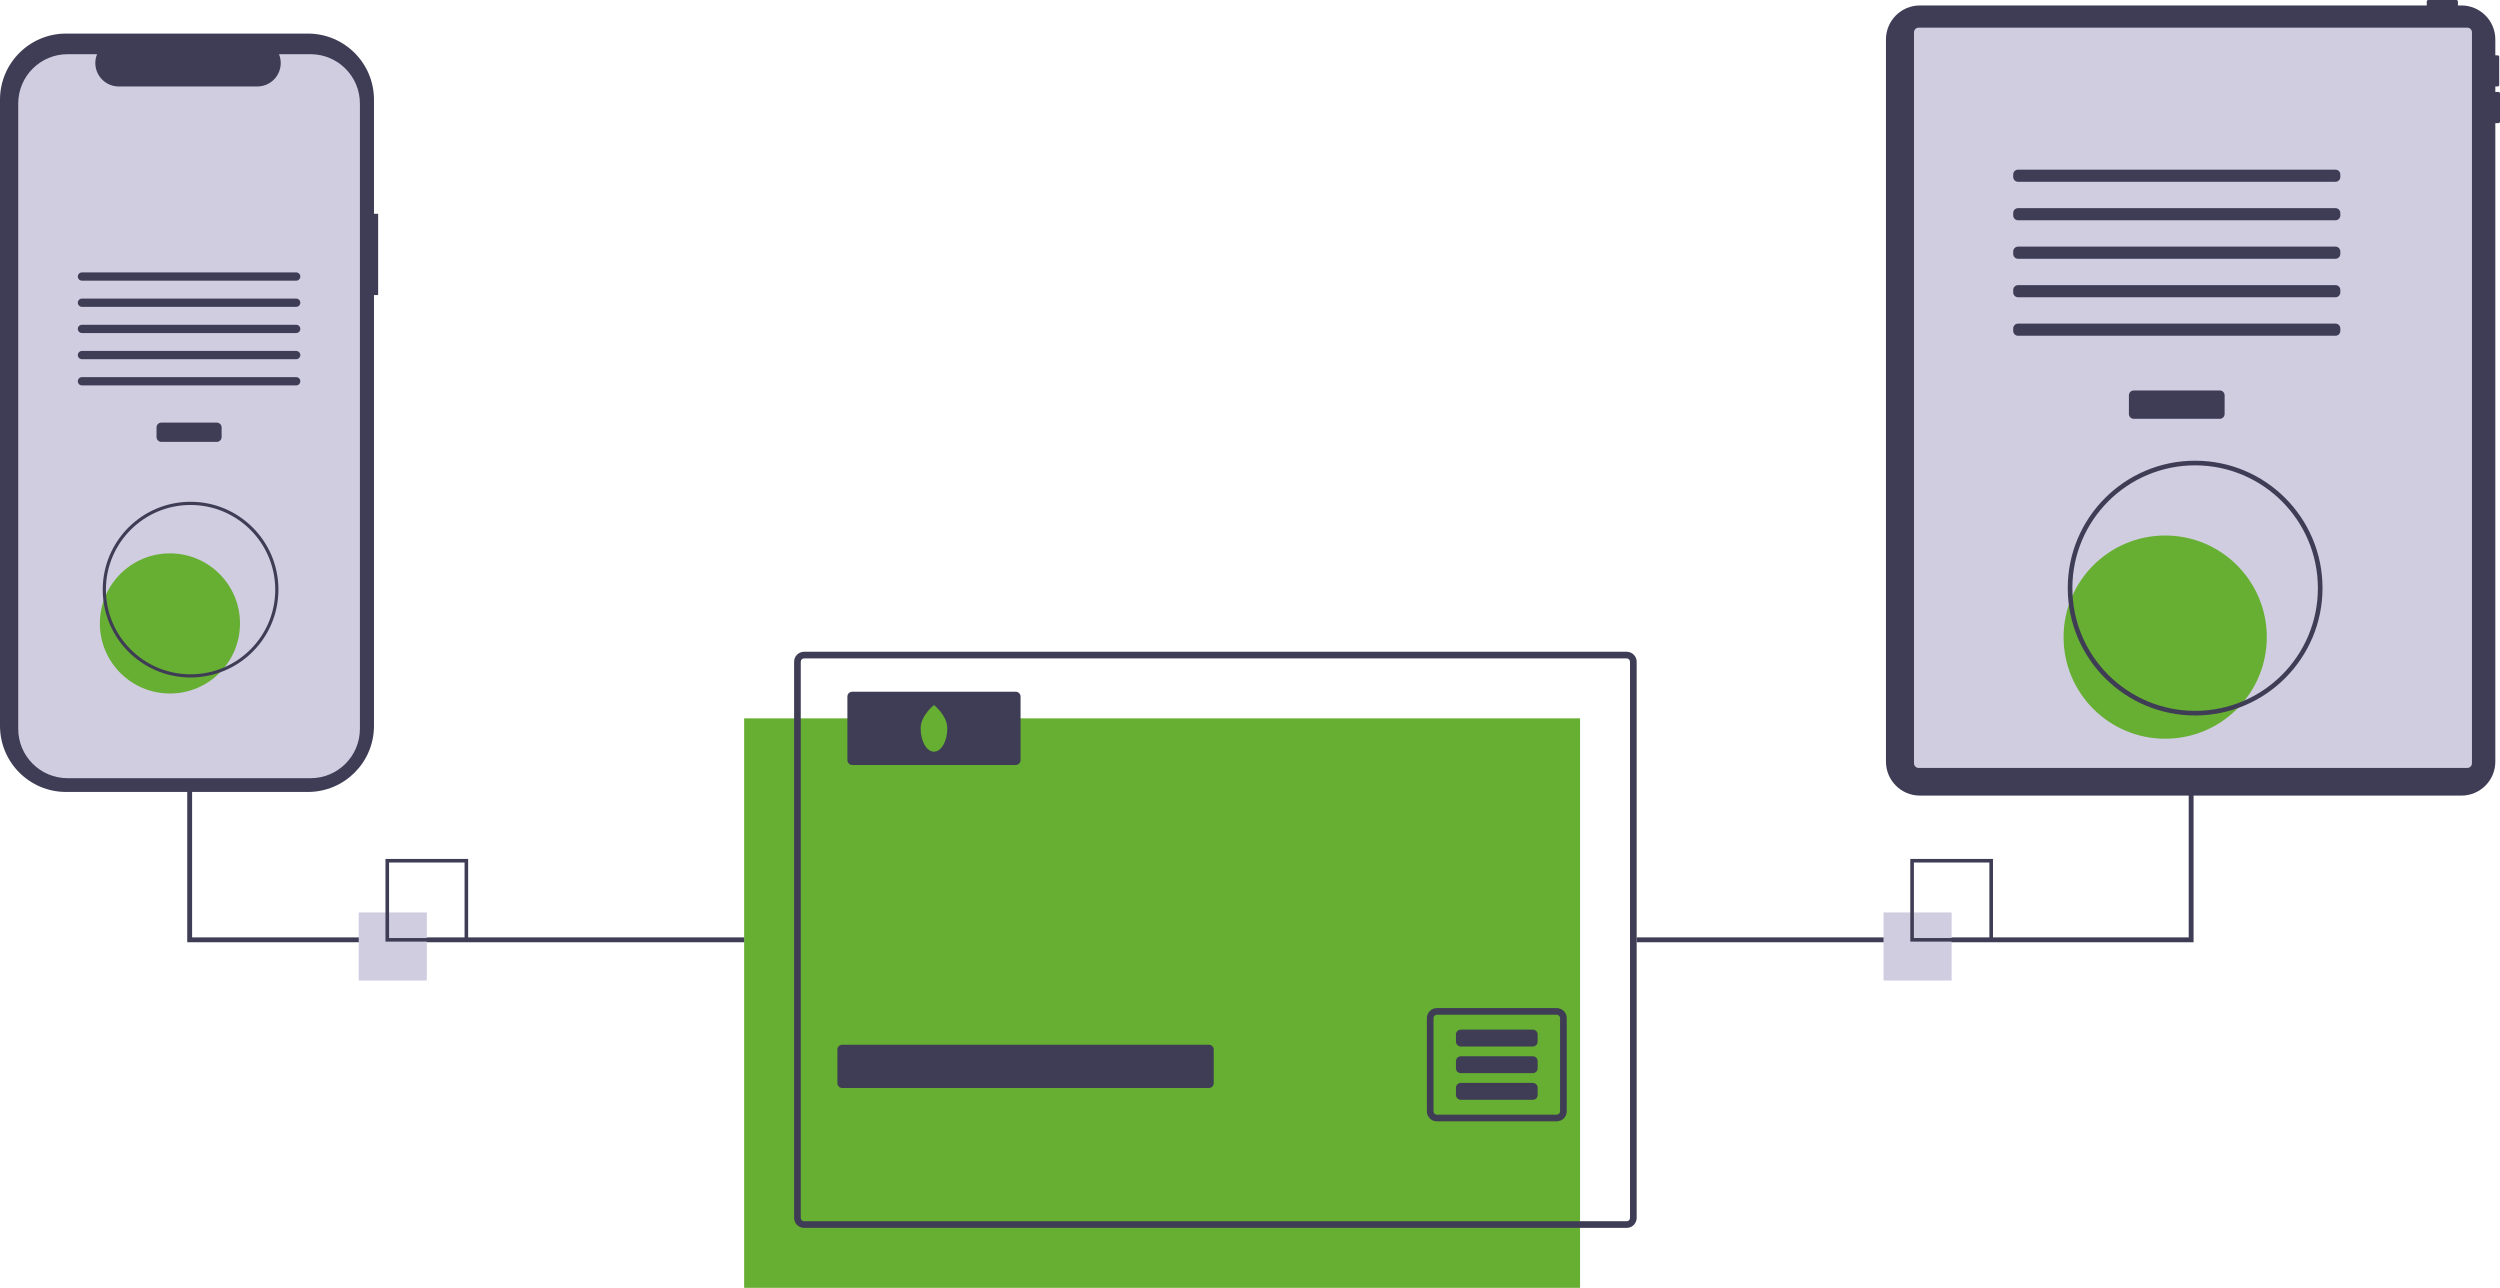
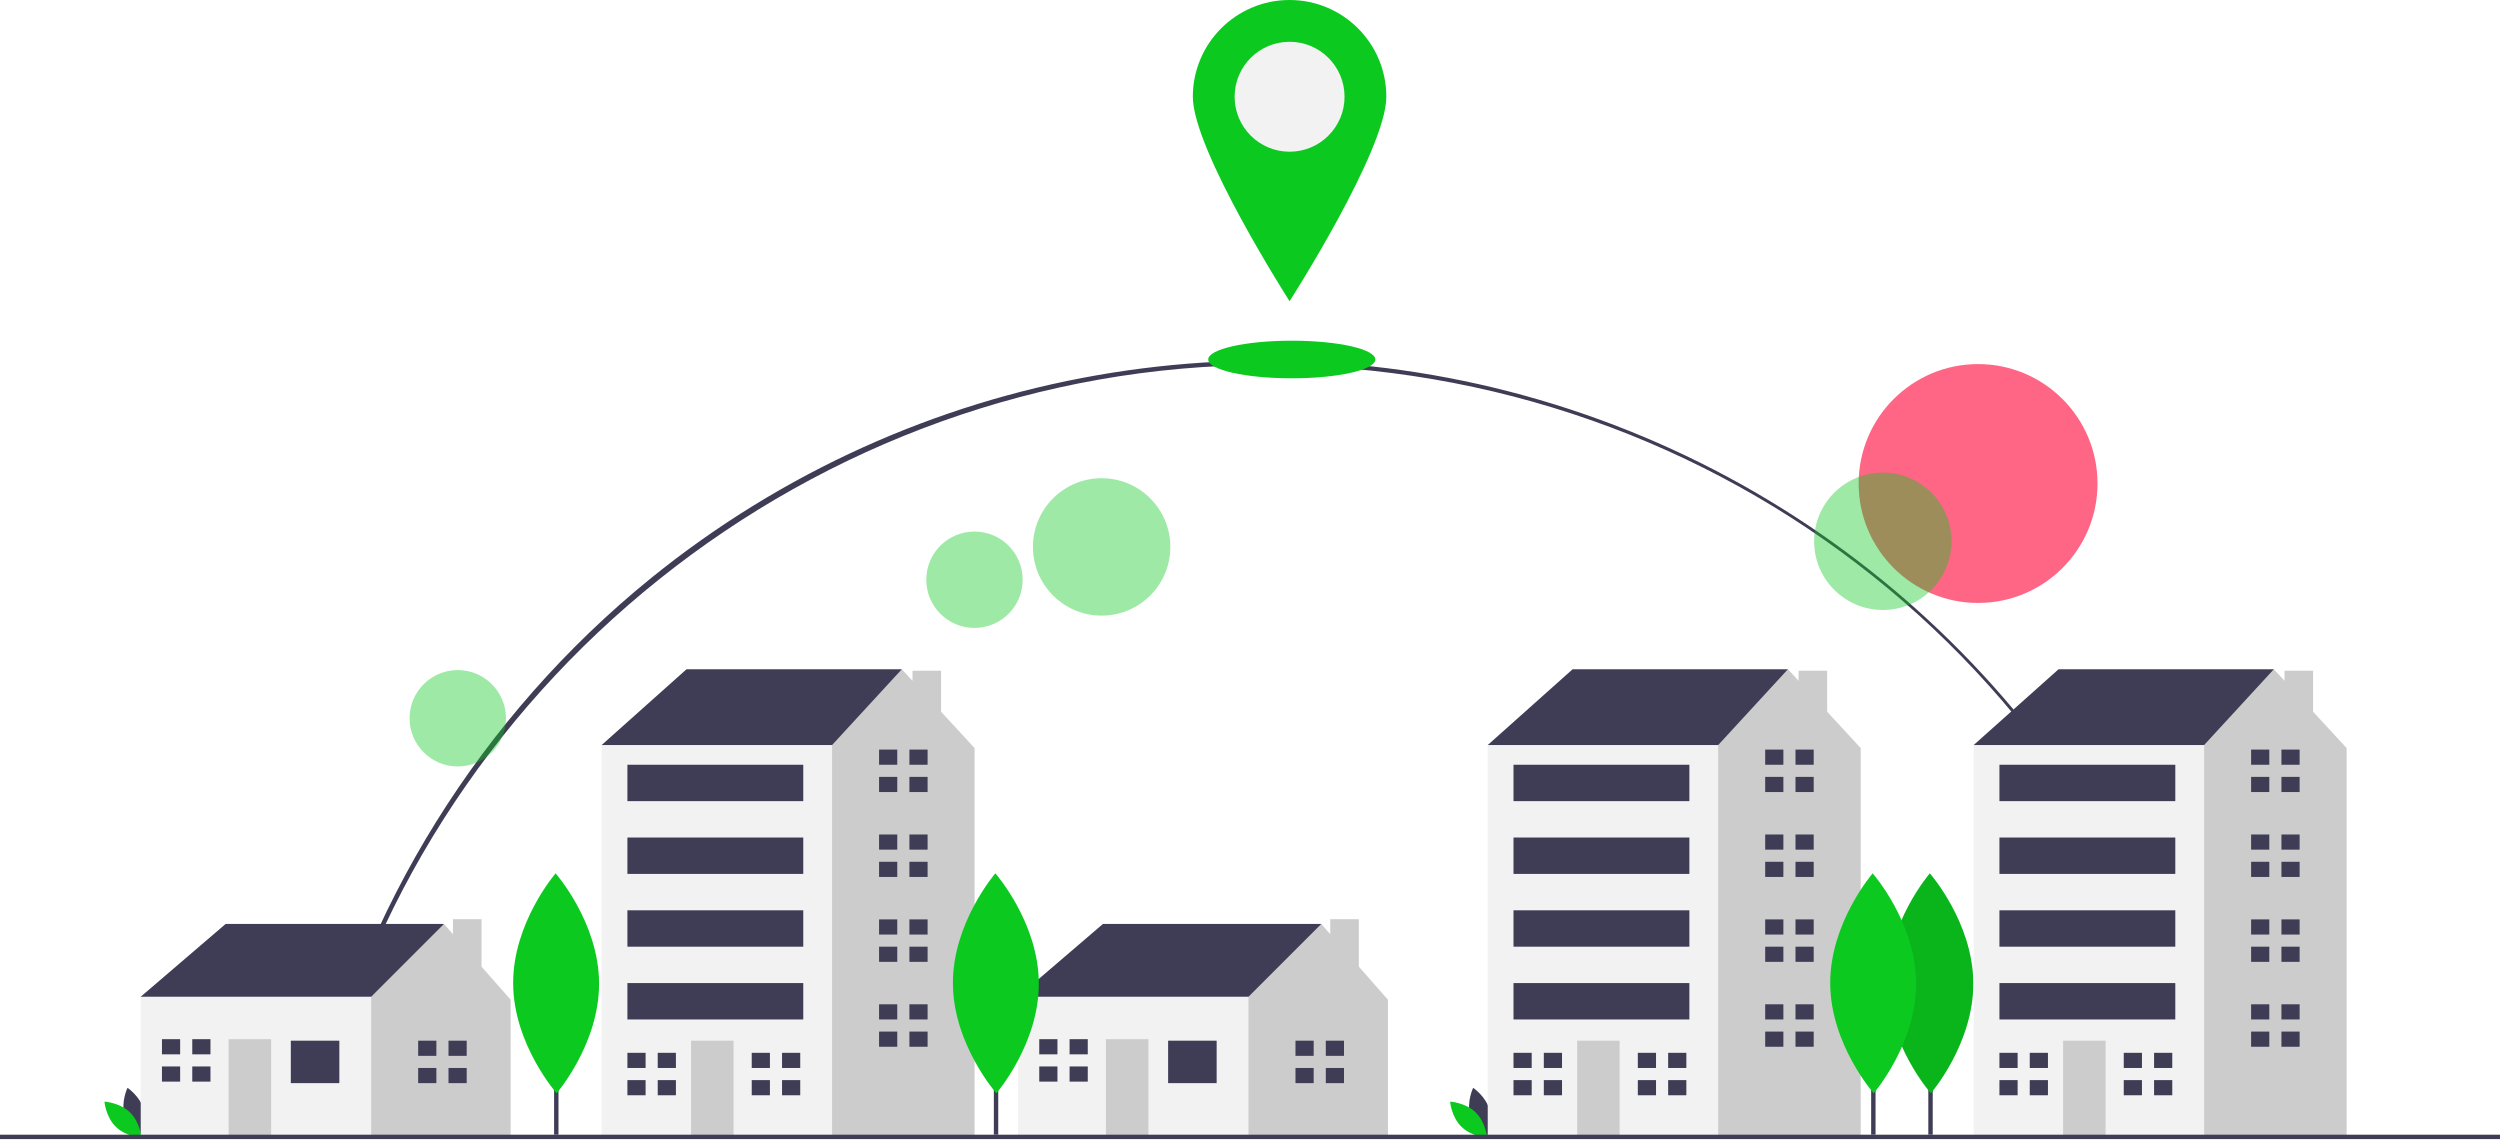
- <svg xmlns="http://www.w3.org/2000/svg" id="bbc47c66-d48b-4d11-bc2f-9f2748fa4450" data-name="Layer 1" width="1027.992" height="529.556" viewBox="0 0 1027.992 529.556">
-   <rect x="305.992" y="295.386" width="343.72" height="234.17" fill="#67af32" />
-   <path d="M754.886,453.218h-338.24a4.116,4.116,0,0,0-4.11,4.11v228.69a4.11,4.11,0,0,0,4.11,4.11h338.24a4.11,4.11,0,0,0,4.11-4.11v-228.69A4.116,4.116,0,0,0,754.886,453.218Zm1.37,232.8a1.366,1.366,0,0,1-1.37,1.37h-338.24a1.366,1.366,0,0,1-1.37-1.37v-228.69a1.372,1.372,0,0,1,1.37-1.37h338.24a1.372,1.372,0,0,1,1.37,1.37Z" transform="translate(-86.00397 -185.2222)" fill="#3f3d56" />
-   <rect x="344.335" y="429.587" width="154.743" height="17.802" rx="2" fill="#3f3d56" />
-   <path d="M726.126,599.748h-49.29a4.11,4.11,0,0,0-4.11,4.11v38.34a4.11,4.11,0,0,0,4.11,4.11h49.29a4.11,4.11,0,0,0,4.11-4.11v-38.34A4.11,4.11,0,0,0,726.126,599.748Zm1.37,42.45a1.372,1.372,0,0,1-1.37,1.37h-49.29a1.372,1.372,0,0,1-1.37-1.37v-38.34a1.366,1.366,0,0,1,1.37-1.37h49.29a1.366,1.366,0,0,1,1.37,1.37Z" transform="translate(-86.00397 -185.2222)" fill="#3f3d56" />
-   <rect x="598.676" y="423.372" width="33.603" height="6.952" rx="2" fill="#3f3d56" />
-   <rect x="598.676" y="434.328" width="33.603" height="6.952" rx="2" fill="#3f3d56" />
-   <rect x="598.676" y="445.283" width="33.603" height="6.952" rx="2" fill="#3f3d56" />
-   <rect x="348.444" y="284.431" width="71.209" height="30.127" rx="2" fill="#3f3d56" />
-   <path d="M475.53,484.716c0,5.294-2.452,9.586-5.478,9.586s-5.478-4.292-5.478-9.586,5.478-9.586,5.478-9.586S475.53,479.422,475.53,484.716Z" transform="translate(-86.00397 -185.2222)" fill="#67af32" />
-   <polygon points="901.992 161.837 899.992 161.837 899.992 385.451 672.992 385.451 672.992 387.451 901.992 387.451 901.992 161.837" fill="#3f3d56" />
-   <polygon points="305.992 387.451 76.992 387.451 76.992 161.837 78.992 161.837 78.992 385.451 305.992 385.451 305.992 387.451" fill="#3f3d56" />
-   <path d="M1113.355,223.032h-1.282v-2.243h.961a.641.641,0,0,0,.641-.641V208.613a.641.641,0,0,0-.641-.641h-.961v-6.551a13.956,13.956,0,0,0-13.956-13.956h-1.424v-1.602a.641.641,0,0,0-.641-.641h-11.535a.641.641,0,0,0-.641.641v1.602H875.461a13.956,13.956,0,0,0-13.956,13.956v296.994a13.956,13.956,0,0,0,13.956,13.956h222.657a13.956,13.956,0,0,0,13.956-13.956V235.849h1.282a.641.641,0,0,0,.641-.641V223.673A.641.641,0,0,0,1113.355,223.032Z" transform="translate(-86.00397 -185.2222)" fill="#3f3d56" />
-   <rect x="787.035" y="11.372" width="229.423" height="304.406" rx="1.905" fill="#d0cde1" />
-   <rect x="875.401" y="160.558" width="39.357" height="11.663" rx="2" fill="#3f3d56" />
-   <rect x="827.821" y="69.754" width="134.517" height="4.998" rx="2" fill="#3f3d56" />
-   <rect x="827.821" y="85.582" width="134.517" height="4.998" rx="2" fill="#3f3d56" />
-   <rect x="827.821" y="101.41" width="134.517" height="4.998" rx="2" fill="#3f3d56" />
-   <rect x="827.821" y="117.239" width="134.517" height="4.998" rx="2" fill="#3f3d56" />
-   <rect x="827.821" y="133.067" width="134.517" height="4.998" rx="2" fill="#3f3d56" />
-   <circle cx="890.317" cy="261.978" r="41.78" fill="#67af32" />
-   <path d="M988.636,479.426a52.382,52.382,0,1,1,52.382-52.382A52.441,52.441,0,0,1,988.636,479.426Zm0-102.859a50.477,50.477,0,1,0,50.477,50.477A50.534,50.534,0,0,0,988.636,376.567Z" transform="translate(-86.00397 -185.2222)" fill="#3f3d56" />
-   <path d="M241.496,273.134h-1.713V226.196a27.167,27.167,0,0,0-27.167-27.167H113.171A27.167,27.167,0,0,0,86.004,226.196V483.703a27.167,27.167,0,0,0,27.167,27.167h99.445A27.167,27.167,0,0,0,239.783,483.703V306.545H241.496Z" transform="translate(-86.00397 -185.2222)" fill="#3f3d56" />
-   <path d="M233.997,227.792V484.924a20.288,20.288,0,0,1-20.285,20.292H113.787a20.288,20.288,0,0,1-20.285-20.292V227.792a20.287,20.287,0,0,1,20.285-20.285h12.123a9.638,9.638,0,0,0,8.925,13.276h56.972a9.637,9.637,0,0,0,8.925-13.276h12.98A20.287,20.287,0,0,1,233.997,227.792Z" transform="translate(-86.00397 -185.2222)" fill="#d0cde1" />
-   <rect x="64.362" y="173.773" width="26.768" height="7.933" rx="2" fill="#3f3d56" />
-   <rect x="32" y="112.012" width="91.492" height="3.4" rx="1.7" fill="#3f3d56" />
-   <rect x="32" y="122.778" width="91.492" height="3.4" rx="1.7" fill="#3f3d56" />
-   <rect x="32" y="133.544" width="91.492" height="3.4" rx="1.7" fill="#3f3d56" />
-   <rect x="32" y="144.309" width="91.492" height="3.4" rx="1.7" fill="#3f3d56" />
-   <rect x="32" y="155.075" width="91.492" height="3.4" rx="1.7" fill="#3f3d56" />
-   <circle cx="69.875" cy="256.355" r="28.813" fill="#67af32" />
-   <path d="M164.371,463.801A36.125,36.125,0,1,1,200.496,427.677,36.165,36.165,0,0,1,164.371,463.801Zm0-70.936a34.811,34.811,0,1,0,34.811,34.811A34.85,34.85,0,0,0,164.371,392.866Z" transform="translate(-86.00397 -185.2222)" fill="#3f3d56" />
-   <rect x="147.505" y="375.19" width="28" height="28" fill="#d0cde1" />
-   <path d="M278.509,572.412h-34v-34h34Zm-32.522-1.478h31.043V539.89H245.987Z" transform="translate(-86.00397 -185.2222)" fill="#3f3d56" />
-   <rect x="774.505" y="375.19" width="28" height="28" fill="#d0cde1" />
-   <path d="M905.509,572.412h-34v-34h34Zm-32.522-1.478h31.043V539.89H872.987Z" transform="translate(-86.00397 -185.2222)" fill="#3f3d56" />
+ <svg xmlns="http://www.w3.org/2000/svg" id="a8904fed-7223-4ff2-9071-b444910320a0" data-name="Layer 1" width="1137" height="518.057" viewBox="0 0 1137 518.057">
+   <path d="M175.764,701.583l-1.951-.439c21.756-96.751,76.43-184.609,153.951-247.392A444.114,444.114,0,0,1,1039.919,699.963l-1.949.443C991.916,498.197,814.695,356.972,607,356.972,402.026,356.972,220.666,501.901,175.764,701.583Z" transform="translate(-31.5 -190.9717)" fill="#3f3d56" />
+   <circle cx="899.633" cy="219.903" r="54.315" fill="#ff6584" />
+   <rect x="877" y="437.057" width="2" height="79" fill="#3f3d56" />
+   <path d="M928.958,638.096c.127,27.624-19.308,50.108-19.308,50.108s-19.642-22.304-19.769-49.928,19.308-50.108,19.308-50.108S928.83,610.472,928.958,638.096Z" transform="translate(-31.5 -190.9717)" fill="#0bc91f" />
+   <path d="M928.958,638.096c.127,27.624-19.308,50.108-19.308,50.108s-19.642-22.304-19.769-49.928,19.308-50.108,19.308-50.108S928.83,610.472,928.958,638.096Z" transform="translate(-31.5 -190.9717)" opacity="0.1" />
+   <circle cx="501.022" cy="248.742" r="31.248" fill="#0bc91f" opacity="0.4" />
+   <circle cx="443.19" cy="263.666" r="21.92" fill="#0bc91f" opacity="0.4" />
+   <circle cx="208.19" cy="326.666" r="21.92" fill="#0bc91f" opacity="0.4" />
+   <circle cx="856.312" cy="246.171" r="31.248" fill="#0bc91f" opacity="0.4" />
+   <path d="M88.131,698.244c1.694,6.262,7.496,10.14,7.496,10.14s3.056-6.274,1.362-12.536-7.496-10.14-7.496-10.14S86.437,691.982,88.131,698.244Z" transform="translate(-31.5 -190.9717)" fill="#3f3d56" />
+   <path d="M90.62,696.898c4.648,4.525,5.216,11.481,5.216,11.481s-6.968-.38-11.617-4.905-5.216-11.481-5.216-11.481S85.972,692.374,90.62,696.898Z" transform="translate(-31.5 -190.9717)" fill="#0bc91f" />
+   <path d="M700.131,698.244c1.694,6.262,7.496,10.14,7.496,10.14s3.056-6.274,1.362-12.536-7.496-10.14-7.496-10.14S698.437,691.982,700.131,698.244Z" transform="translate(-31.5 -190.9717)" fill="#3f3d56" />
+   <path d="M702.62,696.898c4.648,4.525,5.216,11.481,5.216,11.481s-6.968-.38-11.617-4.905-5.216-11.481-5.216-11.481S697.971,692.374,702.62,696.898Z" transform="translate(-31.5 -190.9717)" fill="#0bc91f" />
+   <polygon points="68.137 460.203 64 453.308 102.614 420.21 201.908 420.21 201.908 429.863 166.052 468.478 124.679 476.752 68.137 460.203" fill="#3f3d56" />
+   <polygon points="219 439.633 219 418.056 206 418.056 206 424.86 201.908 420.21 168.81 453.308 163.293 458.824 156.398 486.406 168.81 516.745 232.247 516.745 232.247 454.687 219 439.633" fill="#ccc" />
+   <rect x="64" y="453.308" width="104.81" height="63.438" fill="#f2f2f2" />
+   <rect x="132.264" y="473.304" width="22.065" height="19.307" fill="#3f3d56" />
+   <rect x="103.993" y="472.615" width="19.307" height="44.13" fill="#ccc" />
+   <polygon points="81.928 479.51 81.928 472.615 73.654 472.615 73.654 479.51 81.238 479.51 81.928 479.51" fill="#3f3d56" />
+   <polygon points="81.238 485.026 73.654 485.026 73.654 491.922 81.928 491.922 81.928 485.026 81.238 485.026" fill="#3f3d56" />
+   <rect x="87.444" y="472.615" width="8.274" height="6.895" fill="#3f3d56" />
+   <rect x="87.444" y="485.026" width="8.274" height="6.895" fill="#3f3d56" />
+   <polygon points="198.46 480.2 198.46 473.304 190.185 473.304 190.185 480.2 197.77 480.2 198.46 480.2" fill="#3f3d56" />
+   <polygon points="197.77 485.716 190.185 485.716 190.185 492.611 198.46 492.611 198.46 485.716 197.77 485.716" fill="#3f3d56" />
+   <rect x="203.976" y="473.304" width="8.274" height="6.895" fill="#3f3d56" />
+   <rect x="203.976" y="485.716" width="8.274" height="6.895" fill="#3f3d56" />
+   <polygon points="467.137 460.203 463 453.308 501.614 420.21 600.908 420.21 600.908 429.863 565.052 468.478 523.679 476.752 467.137 460.203" fill="#3f3d56" />
+   <polygon points="618 439.633 618 418.056 605 418.056 605 424.86 600.908 420.21 567.81 453.308 562.293 458.824 555.398 486.406 567.81 516.745 631.247 516.745 631.247 454.687 618 439.633" fill="#ccc" />
+   <rect x="463" y="453.308" width="104.81" height="63.438" fill="#f2f2f2" />
+   <rect x="531.264" y="473.304" width="22.065" height="19.307" fill="#3f3d56" />
+   <rect x="502.993" y="472.615" width="19.307" height="44.13" fill="#ccc" />
+   <polygon points="480.928 479.51 480.928 472.615 472.654 472.615 472.654 479.51 480.238 479.51 480.928 479.51" fill="#3f3d56" />
+   <polygon points="480.238 485.026 472.654 485.026 472.654 491.922 480.928 491.922 480.928 485.026 480.238 485.026" fill="#3f3d56" />
+   <rect x="486.444" y="472.615" width="8.274" height="6.895" fill="#3f3d56" />
+   <rect x="486.444" y="485.026" width="8.274" height="6.895" fill="#3f3d56" />
+   <polygon points="597.46 480.2 597.46 473.304 589.185 473.304 589.185 480.2 596.77 480.2 597.46 480.2" fill="#3f3d56" />
+   <polygon points="596.77 485.716 589.185 485.716 589.185 492.611 597.46 492.611 597.46 485.716 596.77 485.716" fill="#3f3d56" />
+   <rect x="602.976" y="473.304" width="8.274" height="6.895" fill="#3f3d56" />
+   <rect x="602.976" y="485.716" width="8.274" height="6.895" fill="#3f3d56" />
+   <polygon points="280.515 344.361 273.62 338.844 312.234 304.367 410.148 304.367 410.148 334.707 346.711 377.459 280.515 344.361" fill="#3f3d56" />
+   <polygon points="428 323.707 428 305.056 415 305.056 415 309.624 410.148 304.367 378.429 338.844 366.018 347.119 346.773 487.722 375.796 516.745 443.246 516.745 443.246 340.223 428 323.707" fill="#ccc" />
+   <rect x="273.62" y="338.844" width="104.81" height="177.901" fill="#f2f2f2" />
+   <rect x="314.302" y="473.304" width="19.307" height="43.441" fill="#ccc" />
+   <polygon points="293.616 485.716 293.616 478.821 285.342 478.821 285.342 485.716 292.927 485.716 293.616 485.716" fill="#3f3d56" />
+   <polygon points="292.927 491.232 285.342 491.232 285.342 498.128 293.616 498.128 293.616 491.232 292.927 491.232" fill="#3f3d56" />
+   <rect x="299.132" y="478.821" width="8.274" height="6.895" fill="#3f3d56" />
+   <rect x="299.132" y="491.232" width="8.274" height="6.895" fill="#3f3d56" />
+   <polygon points="350.158 485.716 350.158 478.821 341.884 478.821 341.884 485.716 349.469 485.716 350.158 485.716" fill="#3f3d56" />
+   <polygon points="349.469 491.232 341.884 491.232 341.884 498.128 350.158 498.128 350.158 491.232 349.469 491.232" fill="#3f3d56" />
+   <rect x="355.675" y="478.821" width="8.274" height="6.895" fill="#3f3d56" />
+   <rect x="355.675" y="491.232" width="8.274" height="6.895" fill="#3f3d56" />
+   <polygon points="408.079 347.808 408.079 340.913 399.805 340.913 399.805 347.808 407.39 347.808 408.079 347.808" fill="#3f3d56" />
+   <polygon points="407.39 353.325 399.805 353.325 399.805 360.22 408.079 360.22 408.079 353.325 407.39 353.325" fill="#3f3d56" />
+   <rect x="413.596" y="340.913" width="8.274" height="6.895" fill="#3f3d56" />
+   <rect x="413.596" y="353.325" width="8.274" height="6.895" fill="#3f3d56" />
+   <polygon points="408.079 386.423 408.079 379.527 399.805 379.527 399.805 386.423 407.39 386.423 408.079 386.423" fill="#3f3d56" />
+   <polygon points="407.39 391.939 399.805 391.939 399.805 398.834 408.079 398.834 408.079 391.939 407.39 391.939" fill="#3f3d56" />
+   <rect x="413.596" y="379.527" width="8.274" height="6.895" fill="#3f3d56" />
+   <rect x="413.596" y="391.939" width="8.274" height="6.895" fill="#3f3d56" />
+   <polygon points="408.079 425.037 408.079 418.141 399.805 418.141 399.805 425.037 407.39 425.037 408.079 425.037" fill="#3f3d56" />
+   <polygon points="407.39 430.553 399.805 430.553 399.805 437.448 408.079 437.448 408.079 430.553 407.39 430.553" fill="#3f3d56" />
+   <rect x="413.596" y="418.141" width="8.274" height="6.895" fill="#3f3d56" />
+   <rect x="413.596" y="430.553" width="8.274" height="6.895" fill="#3f3d56" />
+   <polygon points="408.079 463.651 408.079 456.755 399.805 456.755 399.805 463.651 407.39 463.651 408.079 463.651" fill="#3f3d56" />
+   <polygon points="407.39 469.167 399.805 469.167 399.805 476.062 408.079 476.062 408.079 469.167 407.39 469.167" fill="#3f3d56" />
+   <rect x="413.596" y="456.755" width="8.274" height="6.895" fill="#3f3d56" />
+   <rect x="413.596" y="469.167" width="8.274" height="6.895" fill="#3f3d56" />
+   <rect x="285.342" y="347.808" width="79.986" height="16.549" fill="#3f3d56" />
+   <rect x="285.342" y="380.906" width="79.986" height="16.549" fill="#3f3d56" />
+   <rect x="285.342" y="414.004" width="79.986" height="16.549" fill="#3f3d56" />
+   <rect x="285.342" y="447.102" width="79.986" height="16.549" fill="#3f3d56" />
+   <polygon points="683.515 344.361 676.62 338.844 715.234 304.367 813.148 304.367 813.148 334.707 749.711 377.459 683.515 344.361" fill="#3f3d56" />
+   <polygon points="831 323.707 831 305.056 818 305.056 818 309.624 813.148 304.367 781.429 338.844 769.018 347.119 749.773 487.722 778.796 516.745 846.246 516.745 846.246 340.223 831 323.707" fill="#ccc" />
+   <rect x="676.62" y="338.844" width="104.81" height="177.901" fill="#f2f2f2" />
+   <rect x="717.302" y="473.304" width="19.307" height="43.441" fill="#ccc" />
+   <polygon points="696.616 485.716 696.616 478.821 688.342 478.821 688.342 485.716 695.927 485.716 696.616 485.716" fill="#3f3d56" />
+   <polygon points="695.927 491.232 688.342 491.232 688.342 498.128 696.616 498.128 696.616 491.232 695.927 491.232" fill="#3f3d56" />
+   <rect x="702.132" y="478.821" width="8.274" height="6.895" fill="#3f3d56" />
+   <rect x="702.132" y="491.232" width="8.274" height="6.895" fill="#3f3d56" />
+   <polygon points="753.158 485.716 753.158 478.821 744.884 478.821 744.884 485.716 752.469 485.716 753.158 485.716" fill="#3f3d56" />
+   <polygon points="752.469 491.232 744.884 491.232 744.884 498.128 753.158 498.128 753.158 491.232 752.469 491.232" fill="#3f3d56" />
+   <rect x="758.675" y="478.821" width="8.274" height="6.895" fill="#3f3d56" />
+   <rect x="758.675" y="491.232" width="8.274" height="6.895" fill="#3f3d56" />
+   <polygon points="811.079 347.808 811.079 340.913 802.805 340.913 802.805 347.808 810.39 347.808 811.079 347.808" fill="#3f3d56" />
+   <polygon points="810.39 353.325 802.805 353.325 802.805 360.22 811.079 360.22 811.079 353.325 810.39 353.325" fill="#3f3d56" />
+   <rect x="816.596" y="340.913" width="8.274" height="6.895" fill="#3f3d56" />
+   <rect x="816.596" y="353.325" width="8.274" height="6.895" fill="#3f3d56" />
+   <polygon points="811.079 386.423 811.079 379.527 802.805 379.527 802.805 386.423 810.39 386.423 811.079 386.423" fill="#3f3d56" />
+   <polygon points="810.39 391.939 802.805 391.939 802.805 398.834 811.079 398.834 811.079 391.939 810.39 391.939" fill="#3f3d56" />
+   <rect x="816.596" y="379.527" width="8.274" height="6.895" fill="#3f3d56" />
+   <rect x="816.596" y="391.939" width="8.274" height="6.895" fill="#3f3d56" />
+   <polygon points="811.079 425.037 811.079 418.141 802.805 418.141 802.805 425.037 810.39 425.037 811.079 425.037" fill="#3f3d56" />
+   <polygon points="810.39 430.553 802.805 430.553 802.805 437.448 811.079 437.448 811.079 430.553 810.39 430.553" fill="#3f3d56" />
+   <rect x="816.596" y="418.141" width="8.274" height="6.895" fill="#3f3d56" />
+   <rect x="816.596" y="430.553" width="8.274" height="6.895" fill="#3f3d56" />
+   <polygon points="811.079 463.651 811.079 456.755 802.805 456.755 802.805 463.651 810.39 463.651 811.079 463.651" fill="#3f3d56" />
+   <polygon points="810.39 469.167 802.805 469.167 802.805 476.062 811.079 476.062 811.079 469.167 810.39 469.167" fill="#3f3d56" />
+   <rect x="816.596" y="456.755" width="8.274" height="6.895" fill="#3f3d56" />
+   <rect x="816.596" y="469.167" width="8.274" height="6.895" fill="#3f3d56" />
+   <rect x="688.342" y="347.808" width="79.986" height="16.549" fill="#3f3d56" />
+   <rect x="688.342" y="380.906" width="79.986" height="16.549" fill="#3f3d56" />
+   <rect x="688.342" y="414.004" width="79.986" height="16.549" fill="#3f3d56" />
+   <rect x="688.342" y="447.102" width="79.986" height="16.549" fill="#3f3d56" />
+   <polygon points="904.515 344.361 897.62 338.844 936.234 304.367 1034.148 304.367 1034.148 334.707 970.711 377.459 904.515 344.361" fill="#3f3d56" />
+   <polygon points="1052 323.707 1052 305.056 1039 305.056 1039 309.624 1034.148 304.367 1002.429 338.844 990.018 347.119 970.773 487.722 999.796 516.745 1067.246 516.745 1067.246 340.223 1052 323.707" fill="#ccc" />
+   <rect x="897.62" y="338.844" width="104.81" height="177.901" fill="#f2f2f2" />
+   <rect x="938.302" y="473.304" width="19.307" height="43.441" fill="#ccc" />
+   <polygon points="917.616 485.716 917.616 478.821 909.342 478.821 909.342 485.716 916.927 485.716 917.616 485.716" fill="#3f3d56" />
+   <polygon points="916.927 491.232 909.342 491.232 909.342 498.128 917.616 498.128 917.616 491.232 916.927 491.232" fill="#3f3d56" />
+   <rect x="923.132" y="478.821" width="8.274" height="6.895" fill="#3f3d56" />
+   <rect x="923.132" y="491.232" width="8.274" height="6.895" fill="#3f3d56" />
+   <polygon points="974.158 485.716 974.158 478.821 965.884 478.821 965.884 485.716 973.469 485.716 974.158 485.716" fill="#3f3d56" />
+   <polygon points="973.469 491.232 965.884 491.232 965.884 498.128 974.158 498.128 974.158 491.232 973.469 491.232" fill="#3f3d56" />
+   <rect x="979.675" y="478.821" width="8.274" height="6.895" fill="#3f3d56" />
+   <rect x="979.675" y="491.232" width="8.274" height="6.895" fill="#3f3d56" />
+   <polygon points="1032.079 347.808 1032.079 340.913 1023.805 340.913 1023.805 347.808 1031.39 347.808 1032.079 347.808" fill="#3f3d56" />
+   <polygon points="1031.39 353.325 1023.805 353.325 1023.805 360.22 1032.079 360.22 1032.079 353.325 1031.39 353.325" fill="#3f3d56" />
+   <rect x="1037.596" y="340.913" width="8.274" height="6.895" fill="#3f3d56" />
+   <rect x="1037.596" y="353.325" width="8.274" height="6.895" fill="#3f3d56" />
+   <polygon points="1032.079 386.423 1032.079 379.527 1023.805 379.527 1023.805 386.423 1031.39 386.423 1032.079 386.423" fill="#3f3d56" />
+   <polygon points="1031.39 391.939 1023.805 391.939 1023.805 398.834 1032.079 398.834 1032.079 391.939 1031.39 391.939" fill="#3f3d56" />
+   <rect x="1037.596" y="379.527" width="8.274" height="6.895" fill="#3f3d56" />
+   <rect x="1037.596" y="391.939" width="8.274" height="6.895" fill="#3f3d56" />
+   <polygon points="1032.079 425.037 1032.079 418.141 1023.805 418.141 1023.805 425.037 1031.39 425.037 1032.079 425.037" fill="#3f3d56" />
+   <polygon points="1031.39 430.553 1023.805 430.553 1023.805 437.448 1032.079 437.448 1032.079 430.553 1031.39 430.553" fill="#3f3d56" />
+   <rect x="1037.596" y="418.141" width="8.274" height="6.895" fill="#3f3d56" />
+   <rect x="1037.596" y="430.553" width="8.274" height="6.895" fill="#3f3d56" />
+   <polygon points="1032.079 463.651 1032.079 456.755 1023.805 456.755 1023.805 463.651 1031.39 463.651 1032.079 463.651" fill="#3f3d56" />
+   <polygon points="1031.39 469.167 1023.805 469.167 1023.805 476.062 1032.079 476.062 1032.079 469.167 1031.39 469.167" fill="#3f3d56" />
+   <rect x="1037.596" y="456.755" width="8.274" height="6.895" fill="#3f3d56" />
+   <rect x="1037.596" y="469.167" width="8.274" height="6.895" fill="#3f3d56" />
+   <rect x="909.342" y="347.808" width="79.986" height="16.549" fill="#3f3d56" />
+   <rect x="909.342" y="380.906" width="79.986" height="16.549" fill="#3f3d56" />
+   <rect x="909.342" y="414.004" width="79.986" height="16.549" fill="#3f3d56" />
+   <rect x="909.342" y="447.102" width="79.986" height="16.549" fill="#3f3d56" />
+   <rect y="516.057" width="1137" height="2" fill="#3f3d56" />
+   <rect x="252" y="437.057" width="2" height="79" fill="#3f3d56" />
+   <path d="M303.958,638.096c.127,27.624-19.308,50.108-19.308,50.108s-19.642-22.304-19.769-49.928,19.308-50.108,19.308-50.108S303.83,610.472,303.958,638.096Z" transform="translate(-31.5 -190.9717)" fill="#0bc91f" />
+   <rect x="452" y="437.057" width="2" height="79" fill="#3f3d56" />
+   <path d="M503.958,638.096c.127,27.624-19.308,50.108-19.308,50.108s-19.642-22.304-19.769-49.928,19.308-50.108,19.308-50.108S503.83,610.472,503.958,638.096Z" transform="translate(-31.5 -190.9717)" fill="#0bc91f" />
+   <rect x="851" y="437.057" width="2" height="79" fill="#3f3d56" />
+   <path d="M902.958,638.096c.127,27.624-19.308,50.108-19.308,50.108s-19.642-22.304-19.769-49.928,19.308-50.108,19.308-50.108S902.83,610.472,902.958,638.096Z" transform="translate(-31.5 -190.9717)" fill="#0bc91f" />
+   <ellipse cx="587.5" cy="163.5" rx="38" ry="8.55" fill="#0bc91f" />
+   <path d="M662,234.972c0,24.301-44,93-44,93s-44-68.699-44-93a44,44,0,0,1,88,0Z" transform="translate(-31.5 -190.9717)" fill="#0bc91f" />
+   <circle cx="586.5" cy="44" r="25" fill="#f2f2f2" />
</svg>
